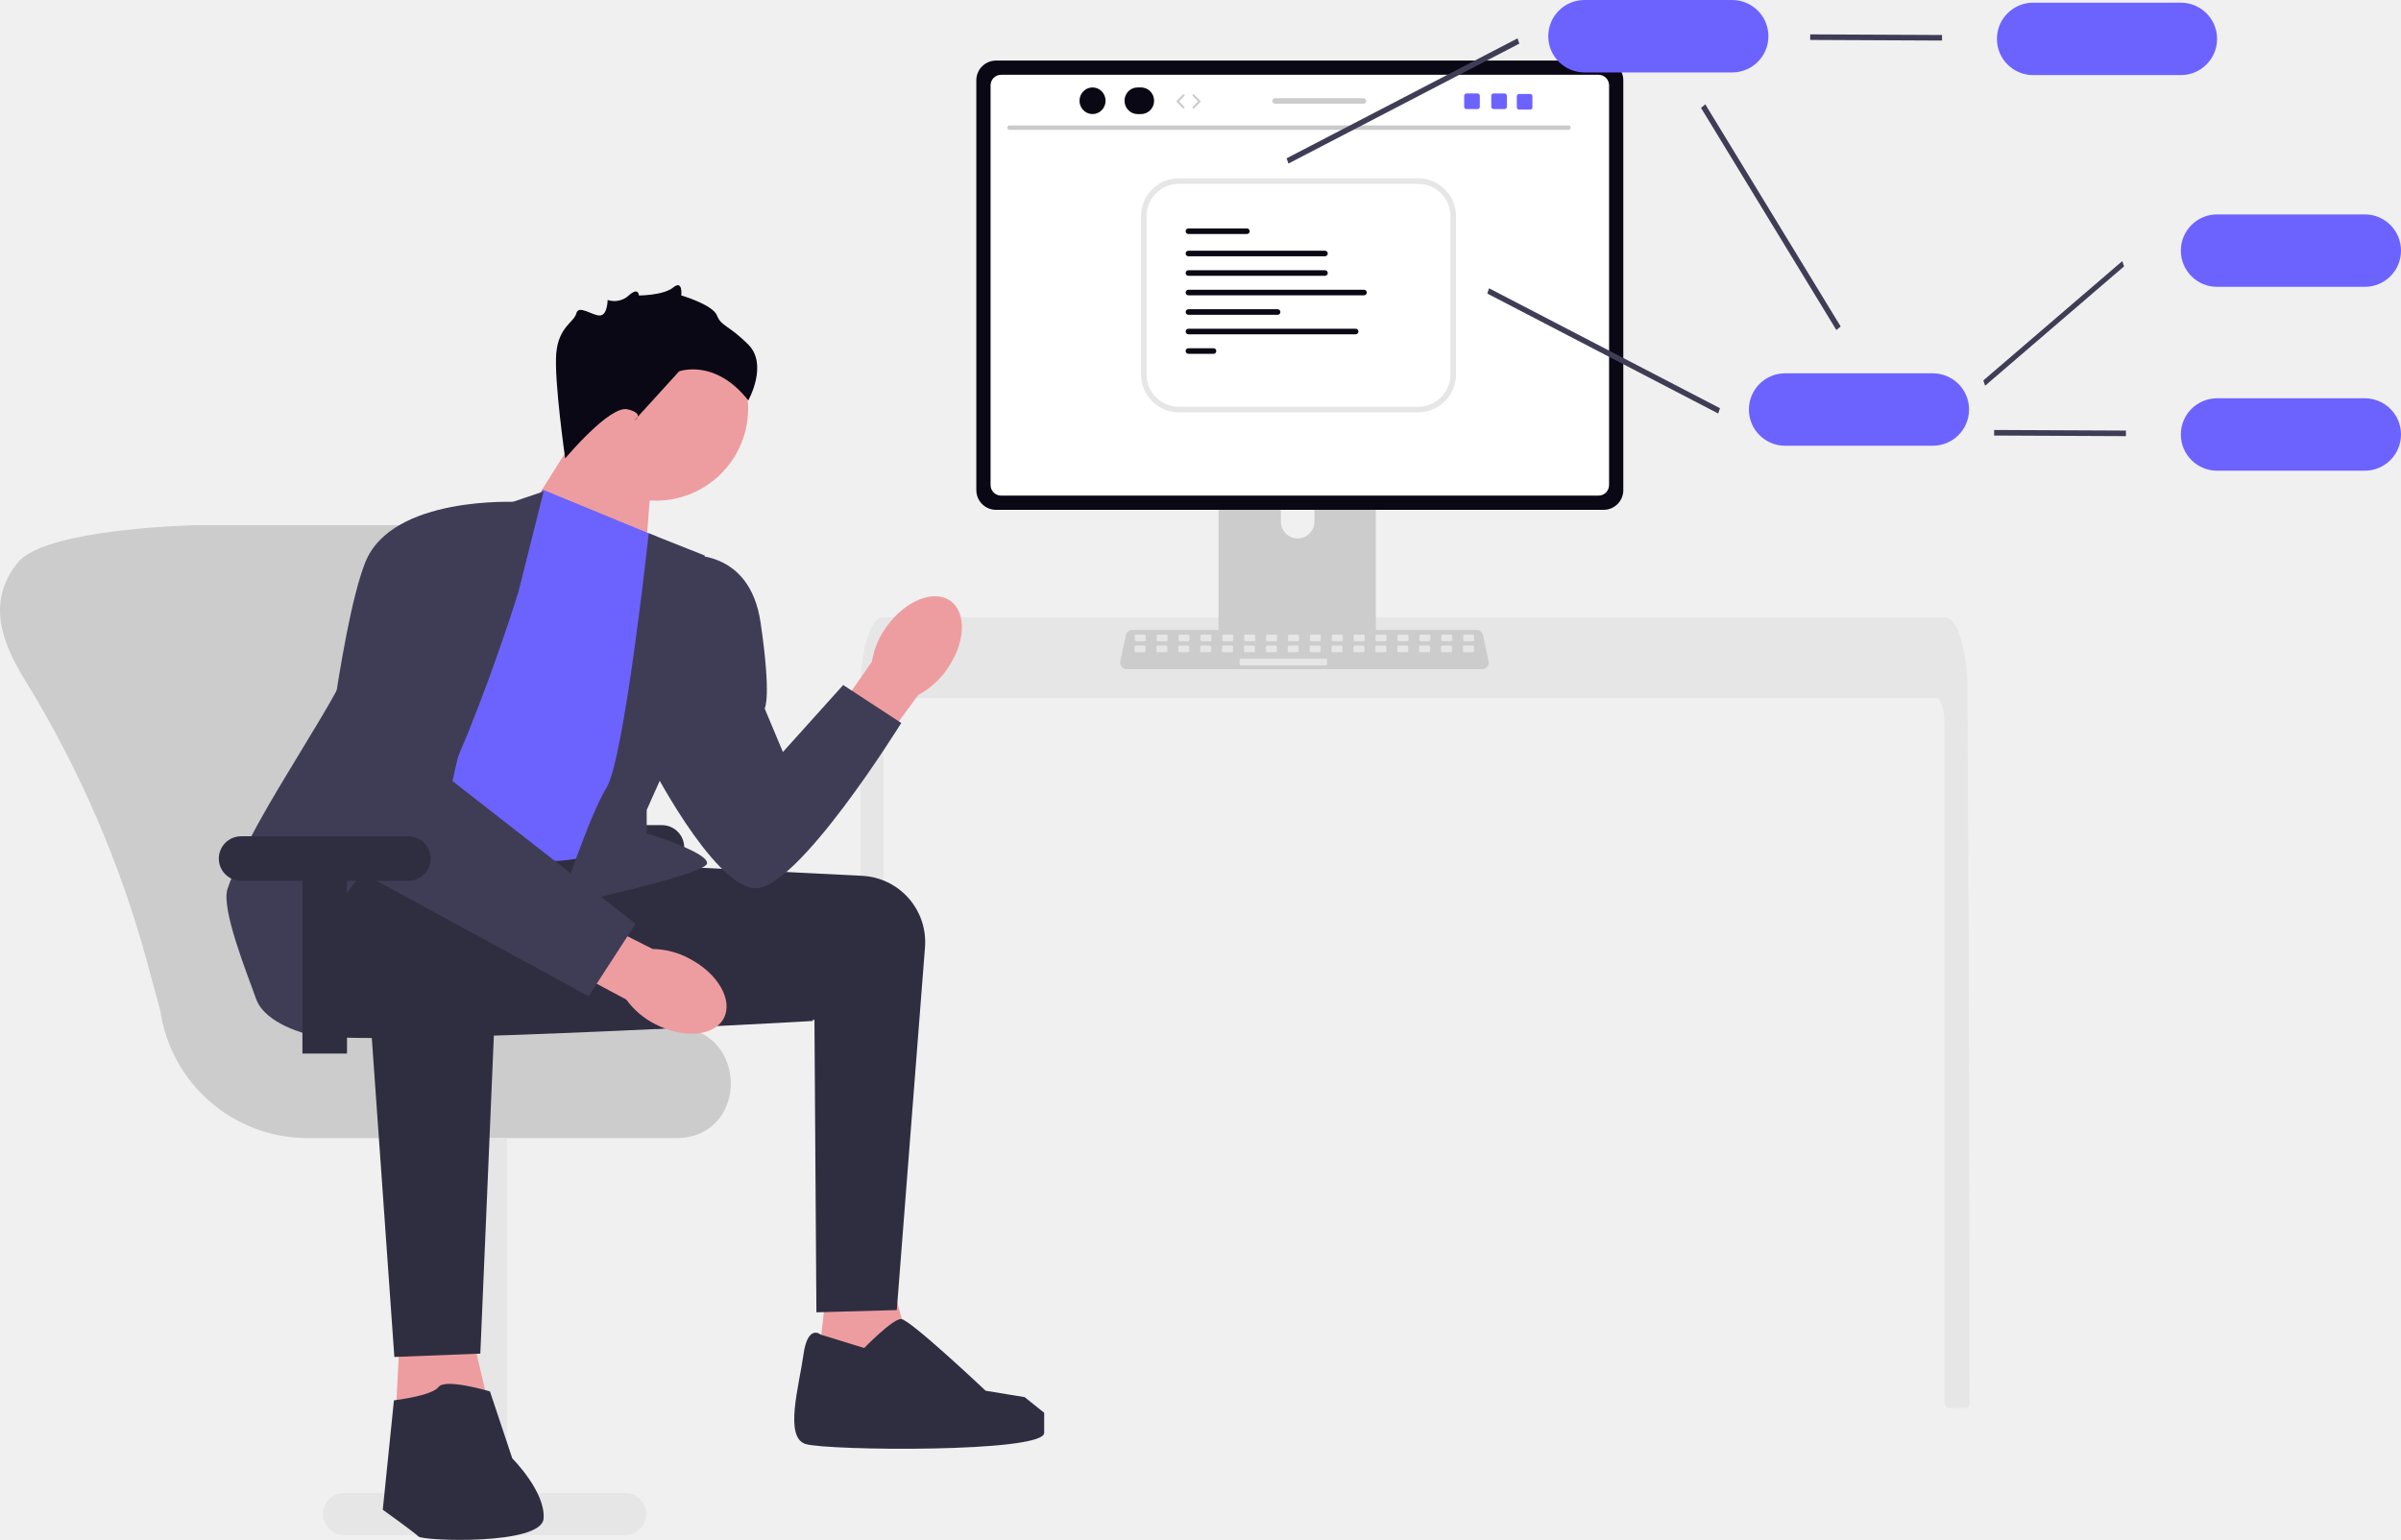
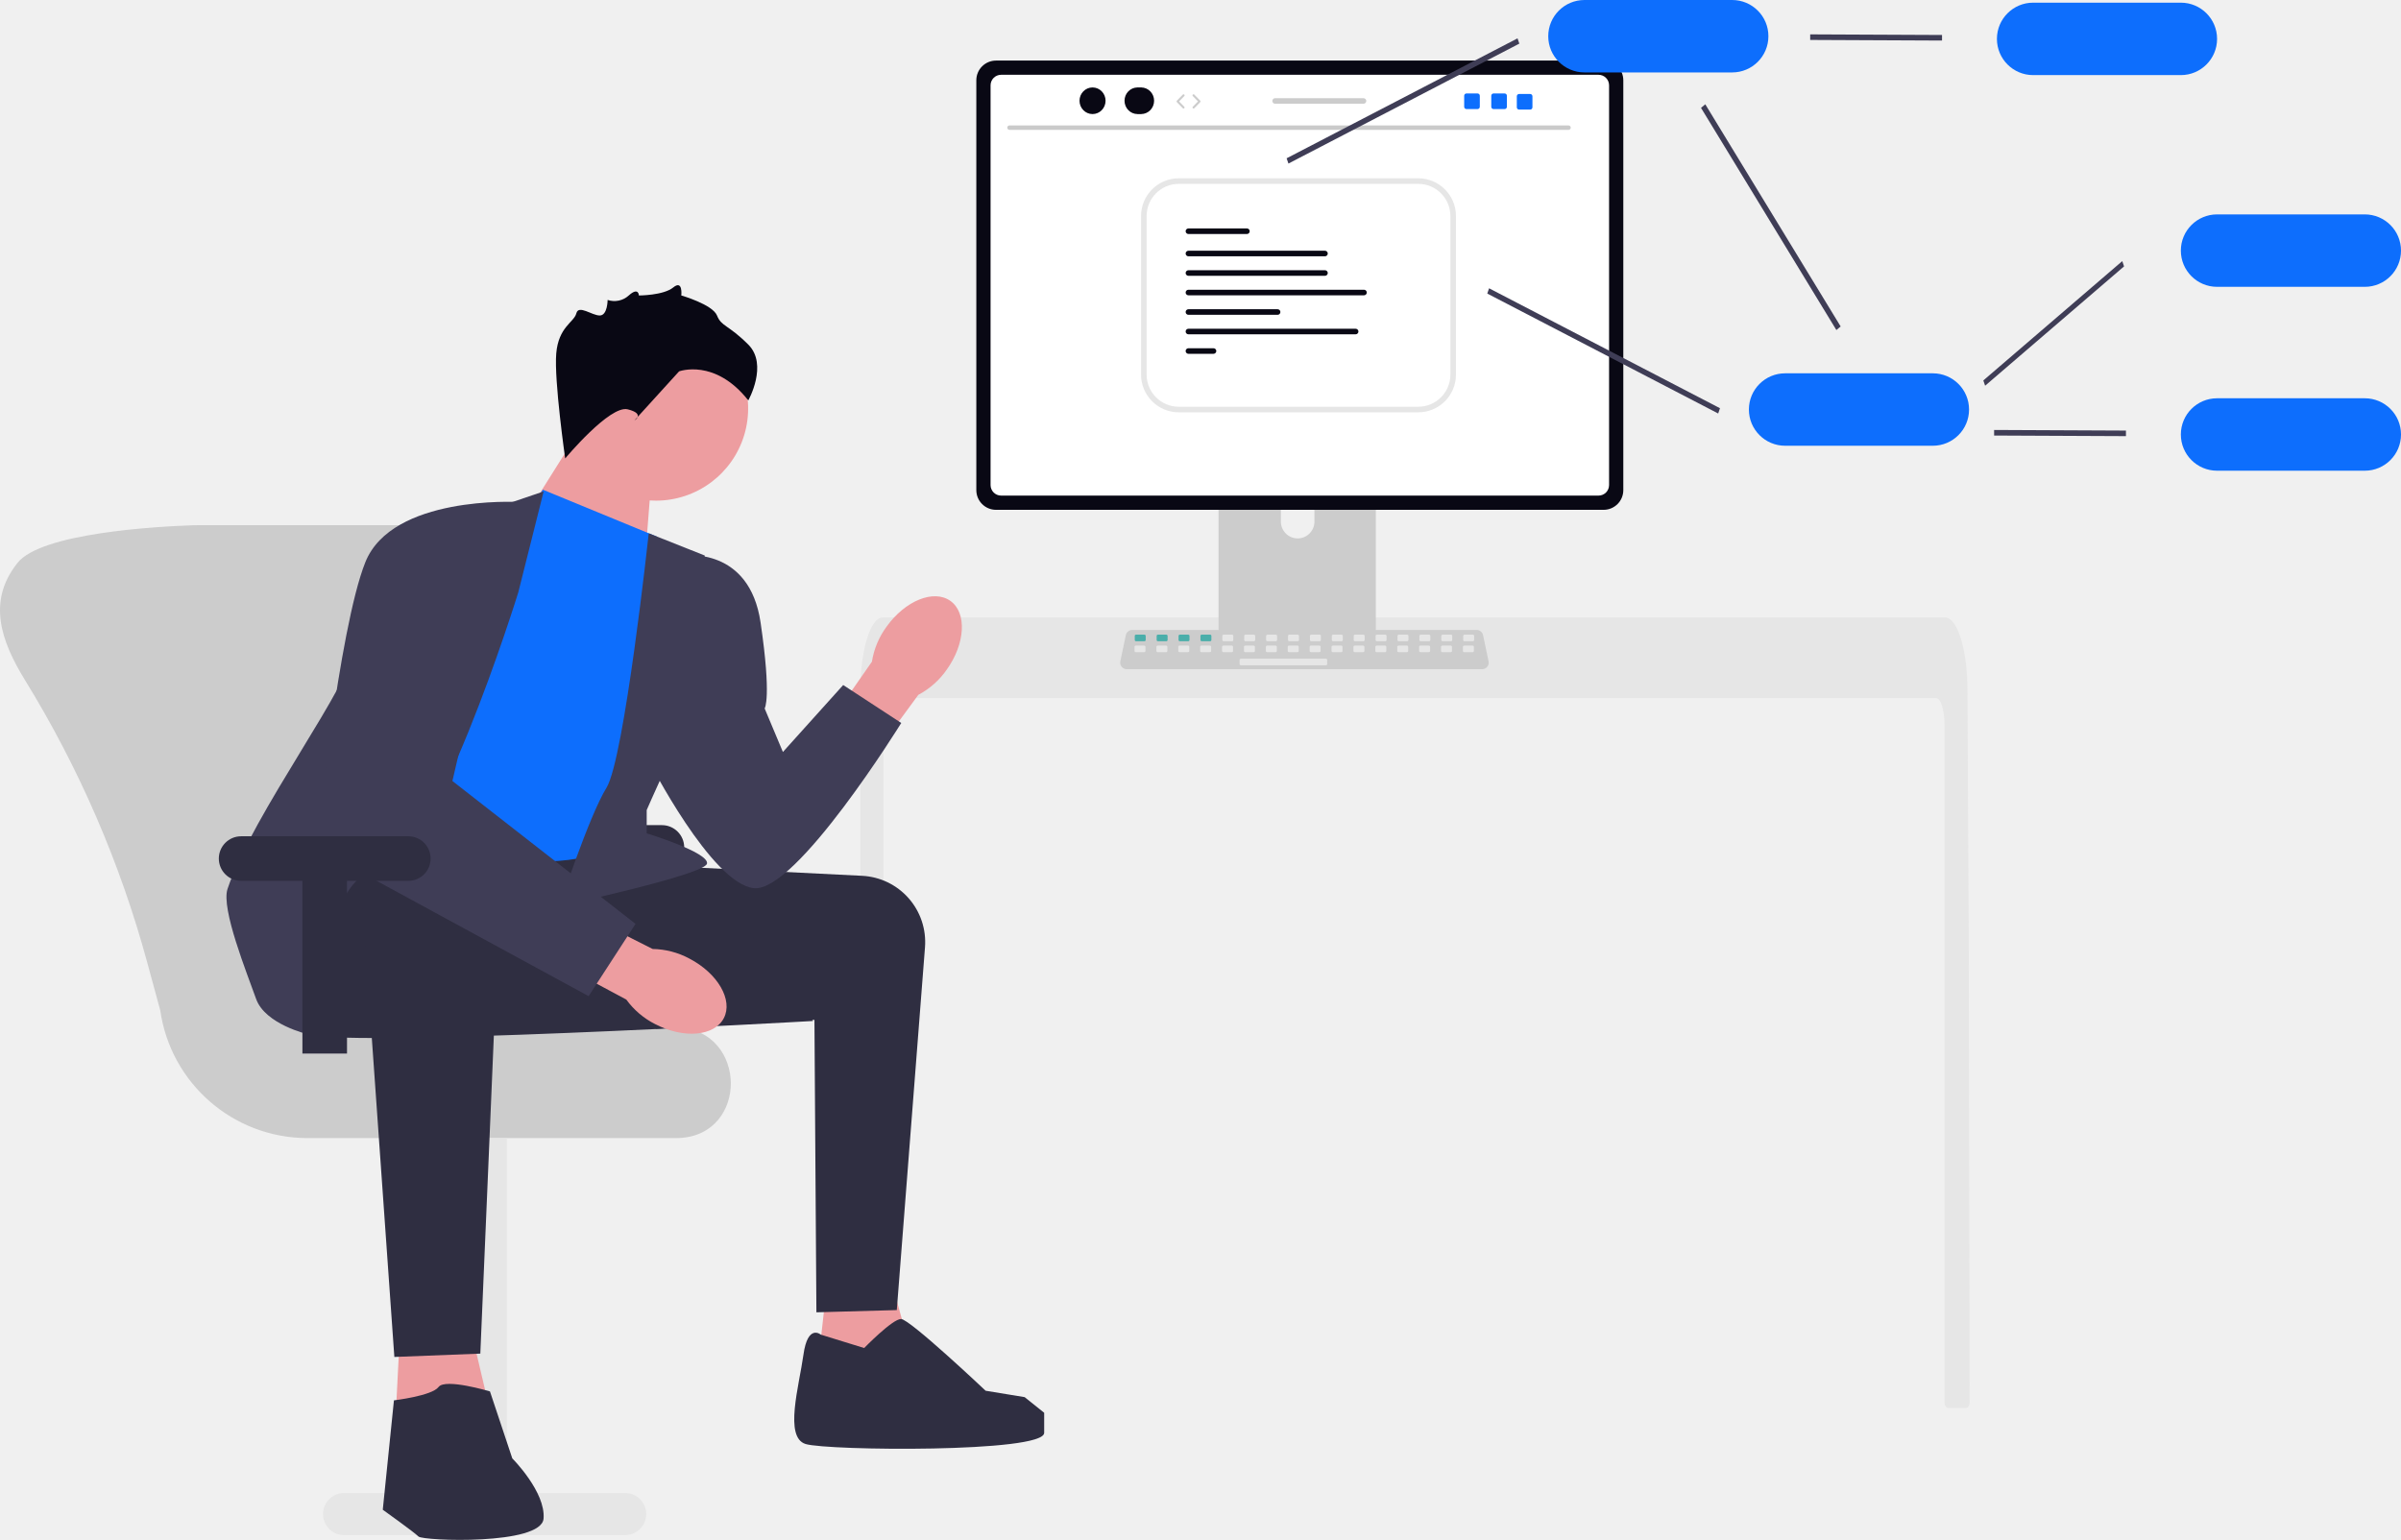
<svg xmlns="http://www.w3.org/2000/svg" width="960" height="615.896" viewBox="0 0 960 615.896" role="img" artist="Katerina Limpitsouni" source="https://undraw.co/">
  <g transform="translate(-480 -243.767)">
    <path d="M529.739,535.628a2.7,2.7,0,0,1-.492,1.582,1.48,1.48,0,0,1-1.176.646h-6.708c-.918,0-1.666-.987-1.669-2.213V264.708c0-5.972-1.5-10.819-3.346-10.831H98.745c-1.852.011-3.346,4.858-3.354,10.831V533.967a2.09,2.09,0,0,1-1.51,2.217c-1.352.178-2.7.334-4.047.479-.033,0-.067.011-.1.011-.734.089-1.469.156-2.2.234h-.008c-.384-.925-.751-1.872-1.126-2.819a2.982,2.982,0,0,1-.184-1.036v-282.4c0-1.649.05-3.309.133-4.947q.179-3.374.626-6.708c1.41-10.351,4.6-17.36,8.219-17.382h424.7a3.1,3.1,0,0,1,1.535.435,6.326,6.326,0,0,1,1.894,1.772,16.3,16.3,0,0,1,1.861,3.4c1.786,4.2,3.062,10.463,3.513,17.75,0,.067.008.134.008.2.117,1.805.175,3.644.167,5.482l.117,23.878.075,14.24.225,44.682.083,15.867Z" transform="translate(737.794 269.087)" fill="#e6e6e6" />
    <path d="M438.162,147.486H381.328a3.032,3.032,0,0,0-3.028,3.036V240.3h62.9v-89.78a3.034,3.034,0,0,0-3.032-3.036ZM409.936,198.5a6.743,6.743,0,0,1-6.711-6.711V181.432a6.711,6.711,0,1,1,13.422,0v10.355A6.742,6.742,0,0,1,409.936,198.5Z" transform="translate(588.91 260.618)" fill="#ccc" />
-     <path d="M378.126,228.207v8.662a1.7,1.7,0,0,0,1.693,1.693h59.9a1.7,1.7,0,0,0,1.693-1.693v-8.662Z" transform="translate(588.89 269.84)" fill="#3f3d56" />
+     <path d="M378.126,228.207v8.662a1.7,1.7,0,0,0,1.693,1.693h59.9a1.7,1.7,0,0,0,1.693-1.693v-8.662Z" transform="translate(588.89 269.84)" fill="#4AAEAA" />
    <path d="M542.2,21.742H299.263a7.886,7.886,0,0,0-7.874,7.874V193.552a7.881,7.881,0,0,0,7.874,7.874H542.2a7.881,7.881,0,0,0,7.874-7.874V29.616a7.886,7.886,0,0,0-7.874-7.874Z" transform="translate(578.979 246.251)" fill="#090814" />
    <path d="M539.59,26.846H300.709a4.22,4.22,0,0,0-4.211,4.22V190.939a4.218,4.218,0,0,0,4.211,4.211H539.59a4.218,4.218,0,0,0,4.211-4.211V31.065A4.22,4.22,0,0,0,539.59,26.846Z" transform="translate(579.563 246.834)" fill="#fff" />
    <path d="M487.746,241.816H345.625a2.615,2.615,0,0,1-2.558-3.153l2.205-10.474a2.626,2.626,0,0,1,2.558-2.076H485.541a2.626,2.626,0,0,1,2.558,2.076l2.205,10.474a2.614,2.614,0,0,1-2.558,3.153Z" transform="translate(584.878 269.6)" fill="#ccc" />
-     <rect width="4.377" height="2.626" rx="0.488" transform="translate(933.716 497.601)" fill="#e6e6e6" />
-     <rect width="4.377" height="2.626" rx="0.488" transform="translate(942.47 497.601)" fill="#e6e6e6" />
-     <rect width="4.377" height="2.626" rx="0.488" transform="translate(951.224 497.601)" fill="#e6e6e6" />
-     <rect width="4.377" height="2.626" rx="0.488" transform="translate(959.979 497.601)" fill="#e6e6e6" />
+     <rect width="4.377" height="2.626" rx="0.488" transform="translate(933.716 497.601)" fill="#4AAEAA" />
+     <rect width="4.377" height="2.626" rx="0.488" transform="translate(942.47 497.601)" fill="#4AAEAA" />
+     <rect width="4.377" height="2.626" rx="0.488" transform="translate(951.224 497.601)" fill="#4AAEAA" />
+     <rect width="4.377" height="2.626" rx="0.488" transform="translate(959.979 497.601)" fill="#4AAEAA" />
    <rect width="4.377" height="2.626" rx="0.488" transform="translate(968.733 497.601)" fill="#e6e6e6" />
    <rect width="4.377" height="2.626" rx="0.488" transform="translate(977.487 497.601)" fill="#e6e6e6" />
    <rect width="4.377" height="2.626" rx="0.488" transform="translate(986.243 497.601)" fill="#e6e6e6" />
    <rect width="4.377" height="2.626" rx="0.488" transform="translate(994.998 497.601)" fill="#e6e6e6" />
    <rect width="4.377" height="2.626" rx="0.488" transform="translate(1003.752 497.601)" fill="#e6e6e6" />
    <rect width="4.377" height="2.626" rx="0.488" transform="translate(1012.506 497.601)" fill="#e6e6e6" />
    <rect width="4.377" height="2.626" rx="0.488" transform="translate(1021.261 497.601)" fill="#e6e6e6" />
    <rect width="4.377" height="2.626" rx="0.488" transform="translate(1030.015 497.601)" fill="#e6e6e6" />
    <rect width="4.377" height="2.626" rx="0.488" transform="translate(1038.77 497.601)" fill="#e6e6e6" />
    <rect width="4.377" height="2.626" rx="0.488" transform="translate(1047.524 497.601)" fill="#e6e6e6" />
    <rect width="4.377" height="2.626" rx="0.488" transform="translate(1056.278 497.601)" fill="#e6e6e6" />
    <rect width="4.377" height="2.626" rx="0.488" transform="translate(1065.033 497.601)" fill="#e6e6e6" />
    <rect width="4.377" height="2.626" rx="0.488" transform="translate(933.613 501.978)" fill="#e6e6e6" />
    <rect width="4.377" height="2.626" rx="0.488" transform="translate(942.367 501.978)" fill="#e6e6e6" />
    <rect width="4.377" height="2.626" rx="0.488" transform="translate(951.121 501.978)" fill="#e6e6e6" />
    <rect width="4.377" height="2.626" rx="0.488" transform="translate(959.876 501.978)" fill="#e6e6e6" />
    <rect width="4.377" height="2.626" rx="0.488" transform="translate(968.63 501.978)" fill="#e6e6e6" />
    <rect width="4.377" height="2.626" rx="0.488" transform="translate(977.384 501.978)" fill="#e6e6e6" />
    <rect width="4.377" height="2.626" rx="0.488" transform="translate(986.14 501.978)" fill="#e6e6e6" />
    <rect width="4.377" height="2.626" rx="0.488" transform="translate(994.894 501.978)" fill="#e6e6e6" />
    <rect width="4.377" height="2.626" rx="0.488" transform="translate(1003.648 501.978)" fill="#e6e6e6" />
    <rect width="4.377" height="2.626" rx="0.488" transform="translate(1012.403 501.978)" fill="#e6e6e6" />
    <rect width="4.377" height="2.626" rx="0.488" transform="translate(1021.157 501.978)" fill="#e6e6e6" />
    <rect width="4.377" height="2.626" rx="0.488" transform="translate(1029.911 501.978)" fill="#e6e6e6" />
    <rect width="4.377" height="2.626" rx="0.488" transform="translate(1038.666 501.978)" fill="#e6e6e6" />
    <rect width="4.377" height="2.626" rx="0.488" transform="translate(1047.42 501.978)" fill="#e6e6e6" />
    <rect width="4.377" height="2.626" rx="0.488" transform="translate(1056.174 501.978)" fill="#e6e6e6" />
    <rect width="4.377" height="2.626" rx="0.488" transform="translate(1064.93 501.978)" fill="#e6e6e6" />
    <rect width="35.018" height="2.626" rx="0.488" transform="translate(975.634 507.229)" fill="#e6e6e6" />
    <path d="M526.9,46.8H303.375a.889.889,0,0,1,0-1.778H526.9a.889.889,0,0,1,0,1.778Z" transform="translate(580.249 248.91)" fill="#cacaca" />
    <ellipse cx="5.209" cy="5.325" rx="5.209" ry="5.325" transform="translate(931.033 278.739)" fill="#090814" />
    <ellipse cx="5.209" cy="5.325" rx="5.209" ry="5.325" transform="translate(911.626 278.739)" fill="#090814" />
    <ellipse cx="5.209" cy="5.325" rx="5.209" ry="5.325" transform="translate(929.622 278.739)" fill="#090814" />
    <path d="M403.455,63.845l-.722-2.109,92.325-47.971.721,2.109Z" transform="translate(591.701 245.34)" fill="#3f3d56" />
    <path d="M653.455,143.562l-.722-2.109,55.554-47.728.721,2.108Z" transform="translate(620.264 254.475)" fill="#3f3d56" />
    <path d="M567.058,153.558l-92.325-47.971.722-2.109,92.324,47.971Z" transform="translate(599.927 255.589)" fill="#3f3d56" />
    <path d="M605.556,127.723,551.431,38.866l1.71-1.43,54.124,88.857Z" transform="translate(608.69 248.044)" fill="#3f3d56" />
    <path d="M643.319,14.807l-52.712-.243V12.336l52.712.243Z" transform="translate(613.166 245.177)" fill="#3f3d56" />
-     <path d="M731.152,29.93H672.1a14.485,14.485,0,1,1,0-28.971h59.055a14.485,14.485,0,1,1,0,28.971Z" transform="translate(620.821 243.876)" fill="#6c63ff" />
-     <path d="M797.152,105.93H738.1a14.485,14.485,0,0,1,0-28.971h59.055a14.485,14.485,0,0,1,0,28.971Z" transform="translate(628.362 252.559)" fill="#6c63ff" />
+     <path d="M731.152,29.93H672.1a14.485,14.485,0,1,1,0-28.971h59.055a14.485,14.485,0,1,1,0,28.971Z" transform="translate(620.821 243.876)" fill="#0D6EFD" />
+     <path d="M797.152,105.93H738.1a14.485,14.485,0,0,1,0-28.971h59.055a14.485,14.485,0,0,1,0,28.971Z" transform="translate(628.362 252.559)" fill="#0D6EFD" />
    <path d="M709.319,156.806l-52.712-.242v-2.229l52.712.242Z" transform="translate(620.706 261.4)" fill="#3f3d56" />
-     <path d="M797.152,171.93H738.1a14.485,14.485,0,0,1,0-28.971h59.055a14.485,14.485,0,0,1,0,28.971Z" transform="translate(628.362 260.1)" fill="#6c63ff" />
-     <path d="M642.152,162.971H583.1a14.485,14.485,0,0,1,0-28.971h59.055a14.485,14.485,0,0,1,0,28.971Z" transform="translate(610.653 259.077)" fill="#6c63ff" />
-     <path d="M570.152,28.971H511.1A14.485,14.485,0,1,1,511.1,0h59.055a14.485,14.485,0,0,1,0,28.971Z" transform="translate(602.426 243.767)" fill="#6c63ff" />
+     <path d="M797.152,171.93H738.1a14.485,14.485,0,0,1,0-28.971h59.055a14.485,14.485,0,0,1,0,28.971Z" transform="translate(628.362 260.1)" fill="#0D6EFD" />
+     <path d="M642.152,162.971H583.1a14.485,14.485,0,0,1,0-28.971h59.055a14.485,14.485,0,0,1,0,28.971Z" transform="translate(610.653 259.077)" fill="#0D6EFD" />
+     <path d="M570.152,28.971H511.1A14.485,14.485,0,1,1,511.1,0h59.055a14.485,14.485,0,0,1,0,28.971Z" transform="translate(602.426 243.767)" fill="#0D6EFD" />
    <path d="M317.052,249.18H250.2a8.914,8.914,0,1,0,0,17.828H274.71v69.084h17.828V267.008h24.514a8.914,8.914,0,1,0,0-17.828Z" transform="translate(427.604 324.606)" fill="#2f2d40" />
    <path d="M324.794,339.654H177.452a59.5,59.5,0,0,1-58.683-51.08l-5.216-19.185A430.668,430.668,0,0,0,64.727,156.55c-9.867-16.025-14.946-31.536-3.411-46.471l.29-.376c9.252-12.042,55.3-14.649,70.314-15.156q.89-.03,1.786-.03h91.645q.9,0,1.786.03a44.847,44.847,0,0,1,38.778,24.717,46.21,46.21,0,0,1-2.622,47.31c-32.192,48.358-42.049,78.68-31.958,98.317,9.761,18.994,39.681,28.7,94.161,30.56,14.641.5,21.36,11.9,21.407,22.28.046,10.113-6.414,21.278-20.706,21.895Q325.5,339.654,324.794,339.654Z" transform="translate(425.309 359.303)" fill="#ccc" />
    <path d="M196.577,511.8H308a8.426,8.426,0,1,0,0-16.825H261.2V353.017H243.376V494.974h-46.8a8.426,8.426,0,1,0,0,16.825Z" transform="translate(421.477 345.94)" fill="#e6e6e6" />
    <path d="M461.34,157.6H365.566A15.085,15.085,0,0,1,350.5,142.529V79.069A15.085,15.085,0,0,1,365.566,64H461.34a15.085,15.085,0,0,1,15.069,15.069v63.46A15.085,15.085,0,0,1,461.34,157.6ZM365.566,66.228a12.855,12.855,0,0,0-12.84,12.84v63.46a12.855,12.855,0,0,0,12.84,12.84H461.34a12.855,12.855,0,0,0,12.84-12.84V79.069a12.855,12.855,0,0,0-12.84-12.84Z" transform="translate(585.733 251.078)" fill="#e6e6e6" />
    <path d="M1.114,0H24.5a1.114,1.114,0,0,1,0,2.229H1.114A1.114,1.114,0,0,1,1.114,0Z" transform="translate(954.059 335.135)" fill="#090814" />
    <path d="M1.114,0h54.6a1.114,1.114,0,0,1,0,2.229H1.114A1.114,1.114,0,0,1,1.114,0Z" transform="translate(954.059 344.05)" fill="#090814" />
    <path d="M1.114,0h54.6a1.114,1.114,0,0,1,0,2.229H1.114A1.114,1.114,0,0,1,1.114,0Z" transform="translate(954.059 351.849)" fill="#090814" />
    <path d="M1.114,0h70.2a1.114,1.114,0,0,1,0,2.229H1.114A1.114,1.114,0,0,1,1.114,0Z" transform="translate(954.059 359.649)" fill="#090814" />
    <path d="M1.114,0H36.77a1.114,1.114,0,0,1,0,2.229H1.114A1.114,1.114,0,0,1,1.114,0Z" transform="translate(954.059 367.449)" fill="#090814" />
    <path d="M1.114,0H67.969a1.114,1.114,0,0,1,0,2.229H1.114A1.114,1.114,0,0,1,1.114,0Z" transform="translate(954.059 375.249)" fill="#090814" />
    <path d="M1.114,0H11.143a1.114,1.114,0,1,1,0,2.229H1.114A1.114,1.114,0,0,1,1.114,0Z" transform="translate(954.059 383.048)" fill="#090814" />
    <path d="M366.035,39.542a.415.415,0,0,1-.3-.125l-2.378-2.43a.416.416,0,0,1,0-.583l2.378-2.43a.417.417,0,1,1,.6.583L364.241,36.7l2.092,2.139a.417.417,0,0,1-.3.708Z" transform="translate(587.189 247.634)" fill="#ccc" />
    <path d="M369.377,39.542a.417.417,0,0,1-.3-.708l2.092-2.139-2.092-2.139a.417.417,0,1,1,.6-.583l2.377,2.43a.416.416,0,0,1,0,.583l-2.377,2.43a.415.415,0,0,1-.3.125Z" transform="translate(587.843 247.634)" fill="#ccc" />
-     <path d="M481.5,33.545h-4.421a.912.912,0,0,0-.912.912v4.425a.912.912,0,0,0,.912.912H481.5a.916.916,0,0,0,.917-.912V34.457A.916.916,0,0,0,481.5,33.545Z" transform="translate(600.092 247.599)" fill="#6c63ff" />
-     <path d="M471.782,33.545h-4.421a.912.912,0,0,0-.913.912v4.425a.912.912,0,0,0,.913.912h4.421a.916.916,0,0,0,.917-.912V34.457A.916.916,0,0,0,471.782,33.545Z" transform="translate(598.98 247.599)" fill="#6c63ff" />
-     <path d="M490.666,33.732h-4.421a.912.912,0,0,0-.912.912v4.425a.912.912,0,0,0,.912.912h4.421a.916.916,0,0,0,.917-.912V34.644A.916.916,0,0,0,490.666,33.732Z" transform="translate(601.139 247.62)" fill="#6c63ff" />
+     <path d="M481.5,33.545h-4.421a.912.912,0,0,0-.912.912v4.425a.912.912,0,0,0,.912.912H481.5a.916.916,0,0,0,.917-.912V34.457A.916.916,0,0,0,481.5,33.545Z" transform="translate(600.092 247.599)" fill="#0D6EFD" />
+     <path d="M471.782,33.545h-4.421a.912.912,0,0,0-.913.912v4.425a.912.912,0,0,0,.913.912h4.421a.916.916,0,0,0,.917-.912V34.457A.916.916,0,0,0,471.782,33.545Z" transform="translate(598.98 247.599)" fill="#0D6EFD" />
+     <path d="M490.666,33.732h-4.421a.912.912,0,0,0-.912.912v4.425a.912.912,0,0,0,.912.912h4.421a.916.916,0,0,0,.917-.912V34.644A.916.916,0,0,0,490.666,33.732Z" transform="translate(601.139 247.62)" fill="#0D6EFD" />
    <path d="M434.056,35.243H398.719a1.112,1.112,0,0,0,0,2.225h35.337a1.112,1.112,0,1,0,0-2.225Z" transform="translate(591.116 247.793)" fill="#ccc" />
    <g transform="translate(570.548 357.832)">
      <path d="M39.429,30.474q-1.248-.084-2.518-.085A36.877,36.877,0,1,0,70.975,53.067L91.327,20.68,41.812,0Z" transform="translate(208.647 116.565) rotate(180)" fill="#ed9da0" />
      <path d="M352.235,440.392l-6.25,56.059,43.749-6.06-14.286-51.785Z" transform="translate(-111.447 -46.998)" fill="#ed9da0" />
      <path d="M543.235,449.392l-2.813,55.178,38.354-4.628-12.327-52.335Z" transform="translate(-472.981 -47.963)" fill="#ed9da0" />
      <path d="M347.44,260.106c.6,0,48.344,2.4,79.889,3.985a26.553,26.553,0,0,1,25.138,28.579L441.189,437.782l-32.142.893-.784-116.963-63.5,3.571,2.679-65.178Z" transform="translate(-173.17 -27.871)" fill="#2f2e41" />
      <path d="M399.15,258.034s-8.036,61.606-1.786,67.856,202.23-4.911,202.23-4.911-42.994-62.086-50.737-63.855S417.9,249.106,417.9,249.106Z" transform="translate(-365.057 -26.693)" fill="#2f2e41" />
      <path d="M389.308,168.709c7.463-10.438,8.127-22.75,1.484-27.5s-18.077-.136-25.542,10.307a32.113,32.113,0,0,0-5.849,13.993l-31.064,44.626,17.678,12.239,31.941-43.6A32.115,32.115,0,0,0,389.308,168.709Z" transform="translate(-101.326 -14.931)" fill="#ed9da0" />
-       <path d="M596.233,110.356,550.7,91.606,464.985,223.747s59.821,13.393,80.356,16.071,43.749-8.036,43.749-8.036l7.143-121.427Z" transform="translate(-424.195 -9.816)" fill="#6c63ff" />
+       <path d="M596.233,110.356,550.7,91.606,464.985,223.747s59.821,13.393,80.356,16.071,43.749-8.036,43.749-8.036l7.143-121.427Z" transform="translate(-424.195 -9.816)" fill="#0D6EFD" />
      <path d="M618.913,129.926l10.144-40.384L614,94.658s-60.714,40.178-60.714,57.142c0,13.3-40.65,66.679-50.637,96.769-2.626,7.912,7.777,33.646,11.421,43.925s20.913,14.215,20.913,14.215,6.7-65.624,28.125-65.624S618.913,129.926,618.913,129.926Z" transform="translate(-502.231 -7.065)" fill="#3f3d56" />
      <path d="M478.1,111.13l22.4,8.907s-3.571,62.5-7.143,67.856-16.071,33.928-16.071,33.928v9.312s25,7.652,24.107,12.117-58.928,16.964-58.928,16.964,11.607-35.714,18.75-47.321S478.1,111.13,478.1,111.13Z" transform="translate(-309.259 -11.908)" fill="#3f3d56" />
      <path d="M369.77,121.09s25.893-3.571,30.357,26.785,1.628,34.375,1.628,34.375l7.3,17.411,24.107-26.785,23.214,15.178s-41.964,67.856-58.928,66.071-41.964-50.892-41.964-50.892Z" transform="translate(-186.571 -12.961)" fill="#3f3d56" />
      <path d="M535.485,268.635,548.733,456.1l34.374-1.339s7.589-177.23,7.589-179.909-3.571-17.857-25.892-18.75S535.485,268.635,535.485,268.635Z" transform="translate(-481.605 -27.438)" fill="#2f2e41" />
      <path d="M560.293,483.744s-17.857-5.357-20.535-1.786-17.857,5.357-17.857,5.357l-4.464,43.75s12.5,8.928,14.286,10.714,49.106,3.571,50-7.143-12.5-24.107-12.5-24.107Z" transform="translate(-454.938 -41.298)" fill="#2f2e41" />
      <path d="M302.106,469.356s-5.2-4.464-6.937,8.036-7.8,33.035.867,35.714,95.385,3.571,95.385-4.464v-8.036l-7.8-6.25-15.612-2.562s-30.346-28.688-33.815-28.688-14.741,11.607-14.741,11.607Z" transform="translate(-64.474 -49.624)" fill="#2f2e41" />
      <path d="M423.674,69.29s17.857-21.428,25-19.643,2.679,4.464,2.679,4.464l17.857-19.643s14.286-5.357,27.678,11.607c0,0,8.036-14.286,0-22.321s-10.714-7.143-12.5-11.607S470.1,4.112,470.1,4.112s.717-6.426-3.213-3.213-13.744,3.213-13.744,3.213-.056-3.571-4.049,0A8.5,8.5,0,0,1,440.638,5.9s0,6.18-3.125,6.215-8.482-4.429-9.375-.858S421,16.612,420.1,27.326,423.674,69.29,423.674,69.29Z" transform="translate(-288.243 0)" fill="#090814" />
      <path d="M492.913,324.469c11.381,5.926,23.664,4.858,27.435-2.386s-2.4-17.918-13.786-23.845a32.114,32.114,0,0,0-14.675-3.83l-48.54-24.5-9.64,19.22,47.649,25.513a32.115,32.115,0,0,0,11.557,9.828Z" transform="translate(-321.49 -28.922)" fill="#ed9da0" />
      <path d="M554.841,97.1s-50-2.679-60.714,24.107-19.643,114.284-19.643,114.284L583.412,294.75l18.75-28.905L528.948,208.7,554.841,97.1Z" transform="translate(-438.606 -10.396)" fill="#3f3d56" />
    </g>
    <path d="M226.052,253.18H159.2a8.914,8.914,0,1,0,0,17.828H183.71v69.084h17.828V271.008h24.514a8.914,8.914,0,1,0,0-17.828Z" transform="translate(417.207 325.063)" fill="#2f2e41" />
  </g>
</svg>
